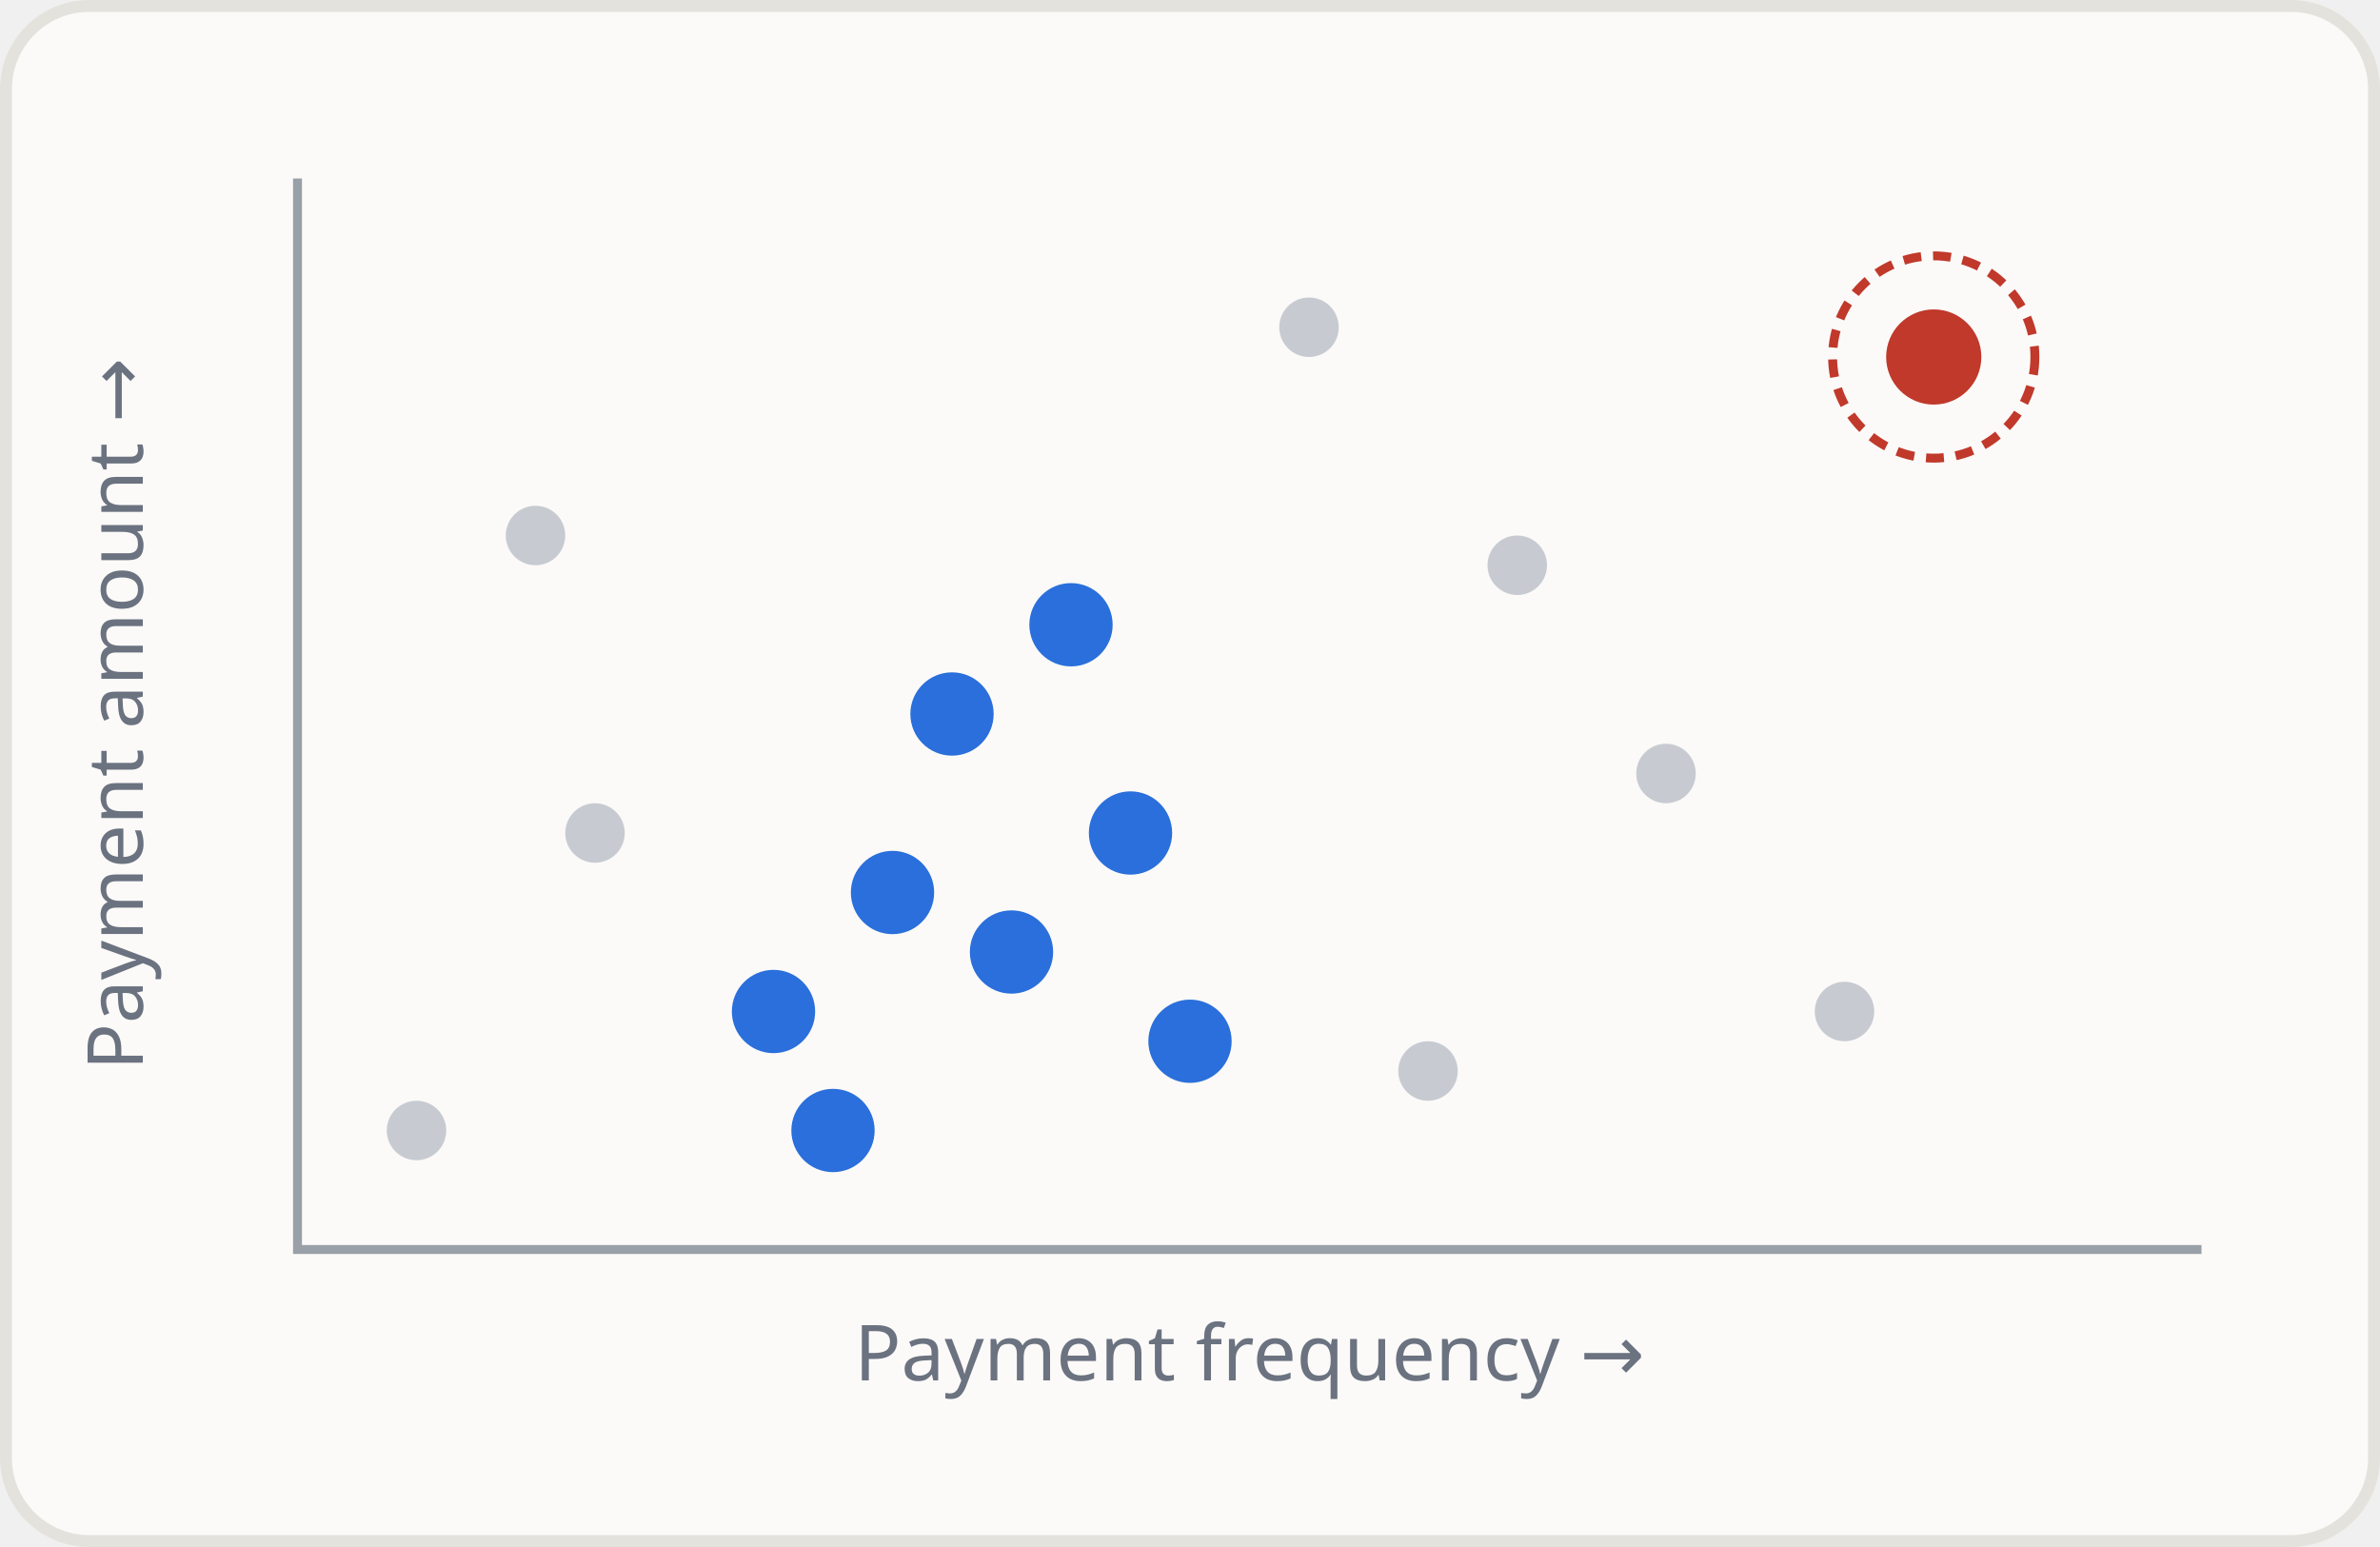
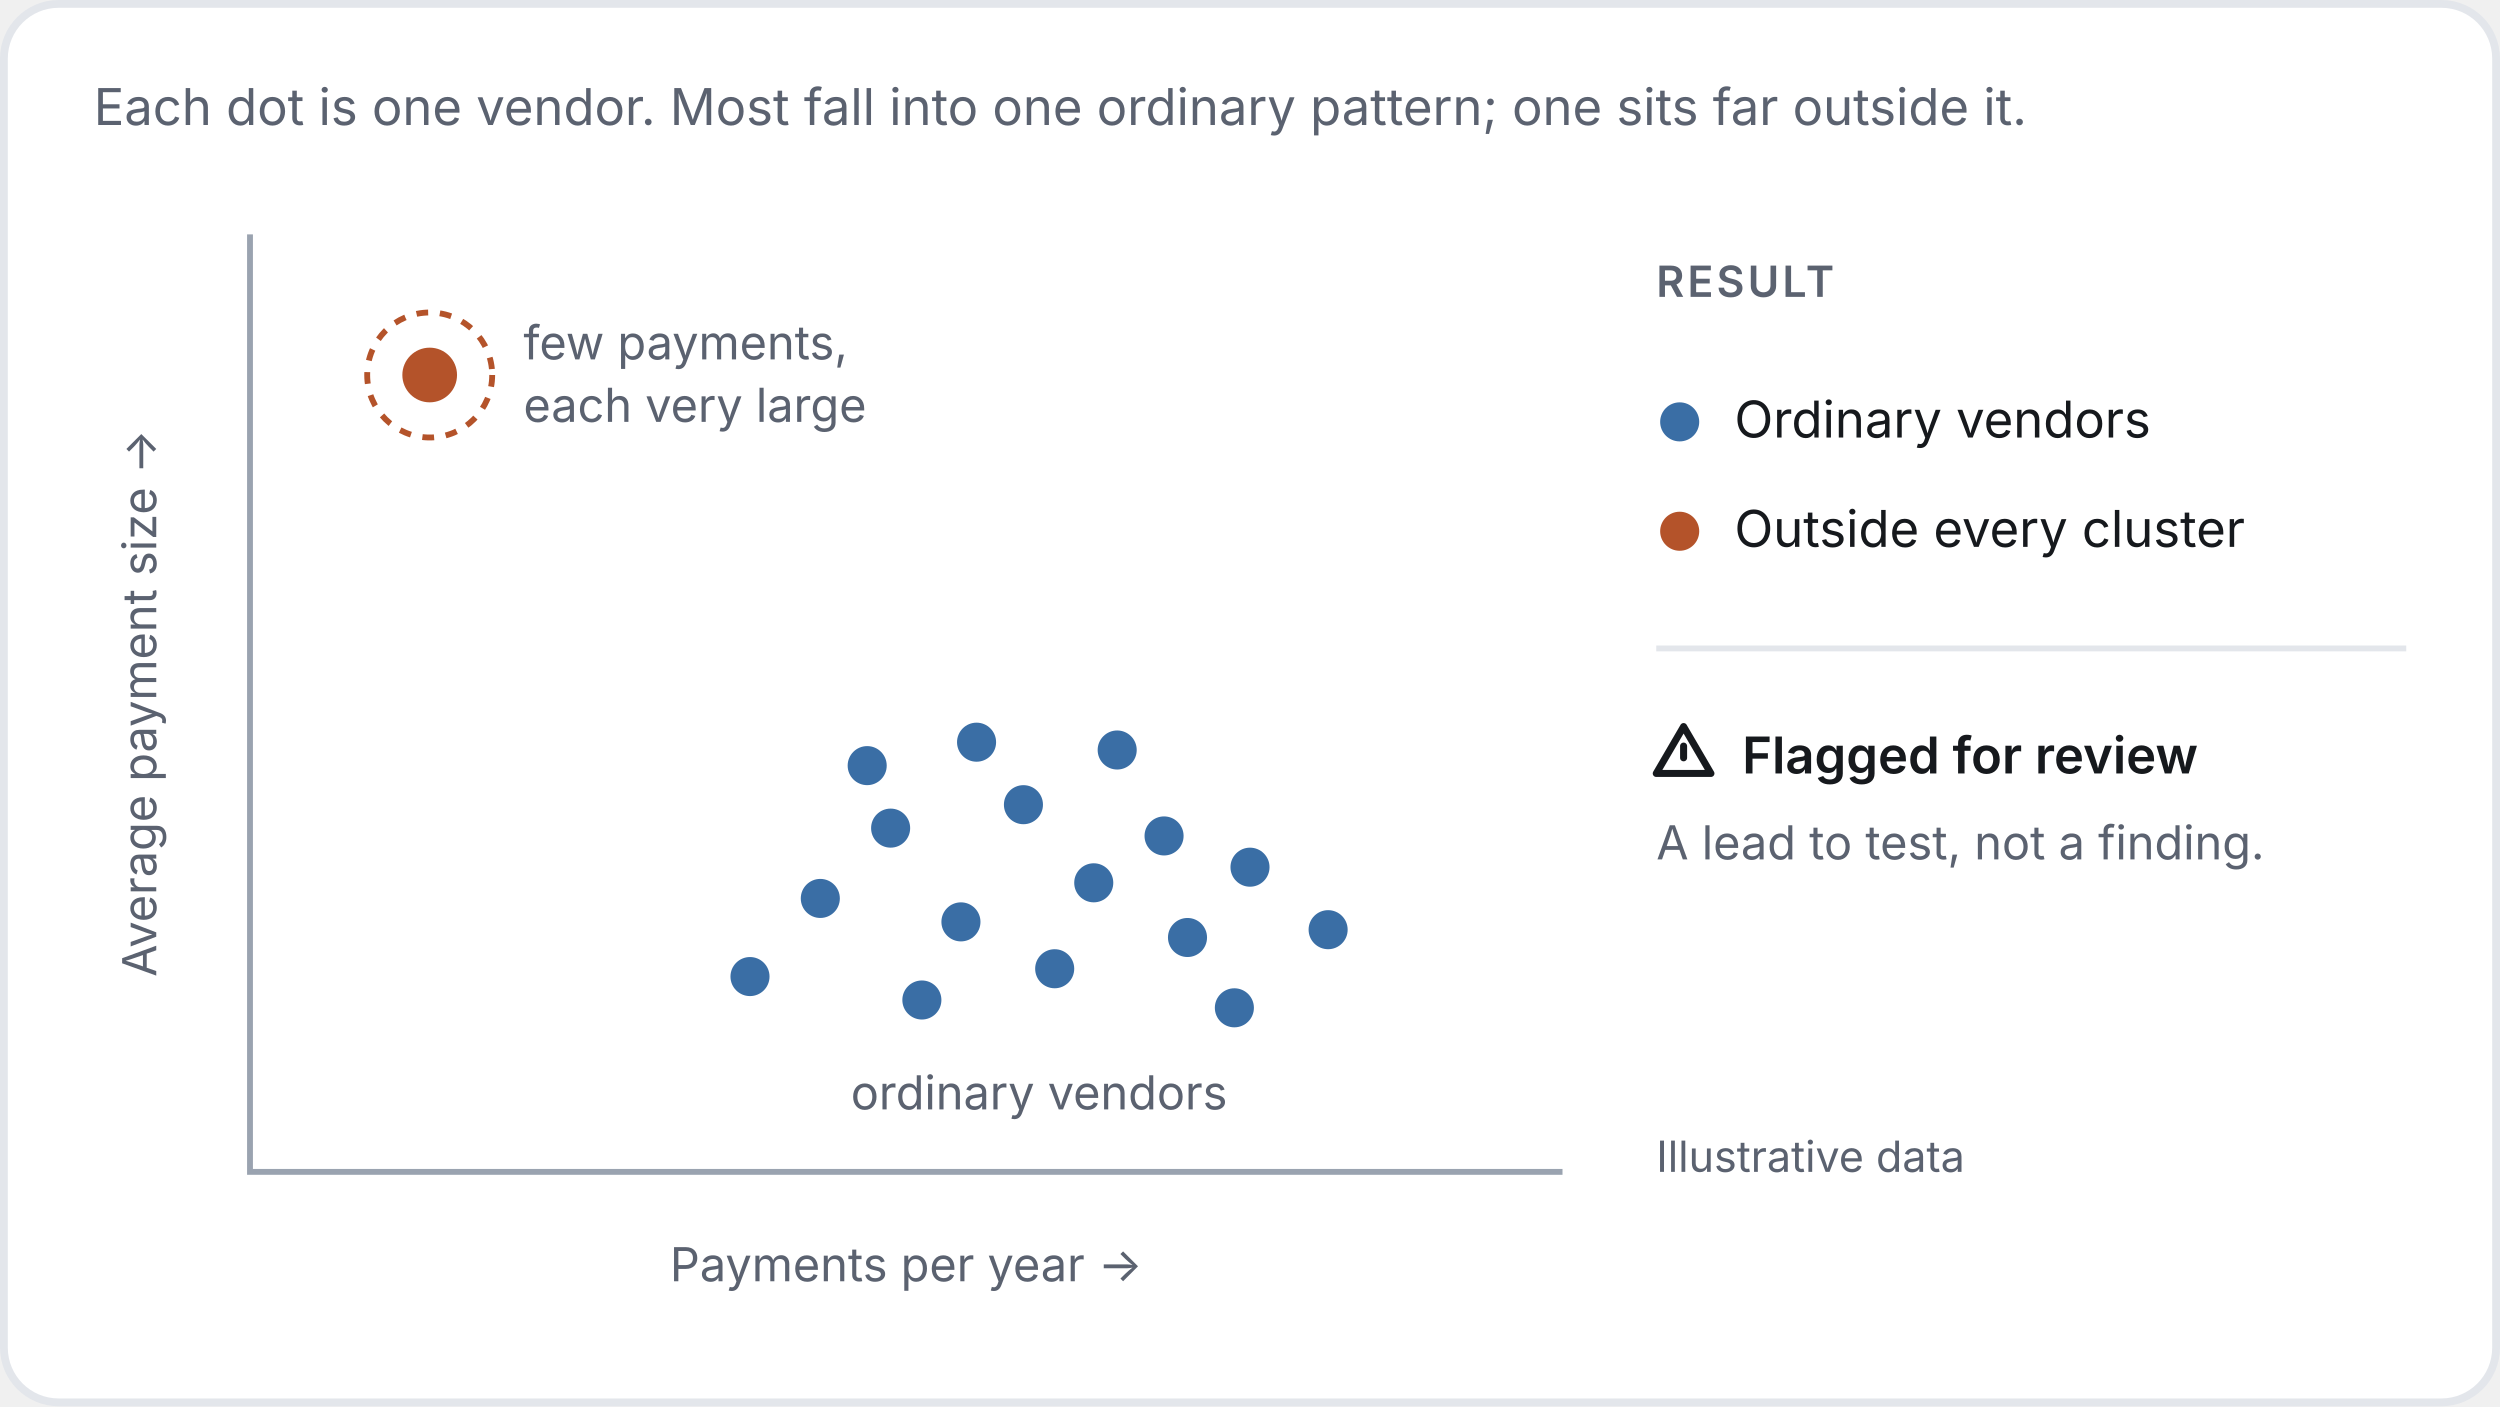
- <svg xmlns="http://www.w3.org/2000/svg" viewBox="0 0 400 260">
-   <rect x="1" y="1" width="398" height="258" rx="14" fill="#fbfaf8" stroke="#e4e2dc" stroke-width="2" />
-   <path d="M50 30 L50 210 L370 210" fill="none" stroke="#9aa0a8" stroke-width="1.5" />
-   <text x="210" y="232" text-anchor="middle" font-family="'Segoe UI', sans-serif" font-size="13" fill="#6b7280">Payment frequency →</text>
-   <text x="24" y="120" text-anchor="middle" font-family="'Segoe UI', sans-serif" font-size="13" fill="#6b7280" transform="rotate(-90 24 120)">Payment amount →</text>
-   <g fill="#c7cbd1">
-     <circle cx="90" cy="90" r="5" />
-     <circle cx="240" cy="180" r="5" />
-     <circle cx="280" cy="130" r="5" />
-     <circle cx="220" cy="55" r="5" />
-     <circle cx="100" cy="140" r="5" />
-     <circle cx="310" cy="170" r="5" />
-     <circle cx="70" cy="190" r="5" />
-     <circle cx="255" cy="95" r="5" />
+ <svg xmlns="http://www.w3.org/2000/svg" font-family="Inter, Segoe UI, Arial, sans-serif" viewBox="0 0 640 360" role="img" aria-label="Illustrative scatter plot of vendors by payments per year and average payment size. Most vendors form one ordinary cluster. One vendor sits far outside it, with few payments that are each very large, and is flagged for review.">
+   <rect x="1" y="1" width="638" height="358" rx="14" fill="#ffffff" stroke="#e3e6eb" stroke-width="2" />
+   <text x="24" y="32" font-size="13" fill="#5b6270">Each dot is one vendor. Most fall into one ordinary pattern; one sits far outside it.</text>
+   <path d="M 64 60 V 300 H 400" fill="none" stroke="#9aa3b0" stroke-width="1.5" />
+   <text x="232" y="328" font-size="12" fill="#5b6270" text-anchor="middle">Payments per year →</text>
+   <text x="40" y="180" font-size="12" fill="#5b6270" text-anchor="middle" transform="rotate(-90 40 180)">Average payment size →</text>
+   <g fill="#3a6ea5">
+     <circle cx="210" cy="230" r="5" />
+     <circle cx="228" cy="212" r="5" />
+     <circle cx="246" cy="236" r="5" />
+     <circle cx="262" cy="206" r="5" />
+     <circle cx="280" cy="226" r="5" />
+     <circle cx="298" cy="214" r="5" />
+     <circle cx="236" cy="256" r="5" />
+     <circle cx="270" cy="248" r="5" />
+     <circle cx="304" cy="240" r="5" />
+     <circle cx="320" cy="222" r="5" />
+     <circle cx="250" cy="190" r="5" />
+     <circle cx="286" cy="192" r="5" />
+     <circle cx="222" cy="196" r="5" />
+     <circle cx="316" cy="258" r="5" />
+     <circle cx="340" cy="238" r="5" />
+     <circle cx="192" cy="250" r="5" />
  </g>
-   <g fill="#2a6fdb">
-     <circle cx="130" cy="170" r="7" />
-     <circle cx="150" cy="150" r="7" />
-     <circle cx="140" cy="190" r="7" />
-     <circle cx="170" cy="160" r="7" />
-     <circle cx="190" cy="140" r="7" />
-     <circle cx="160" cy="120" r="7" />
-     <circle cx="200" cy="175" r="7" />
-     <circle cx="180" cy="105" r="7" />
-   </g>
-   <circle cx="325" cy="60" r="8" fill="#c0392b" />
-   <circle cx="325" cy="60" r="17" fill="none" stroke="#c0392b" stroke-width="1.5" stroke-dasharray="3 2" />
+   <text x="266" y="284" font-size="12" fill="#5b6270" text-anchor="middle">ordinary vendors</text>
+   <circle cx="110" cy="96" r="7" fill="#b4532a" />
+   <circle cx="110" cy="96" r="16" fill="none" stroke="#b4532a" stroke-width="1.5" stroke-dasharray="3 3" />
+   <text x="134" y="92" font-size="12" fill="#5b6270">few payments,</text>
+   <text x="134" y="108" font-size="12" fill="#5b6270">each very large</text>
+   <text x="424" y="76" font-size="11" font-weight="600" fill="#5b6270" letter-spacing="0.8">RESULT</text>
+   <circle cx="430" cy="108" r="5" fill="#3a6ea5" />
+   <text x="444" y="112" font-size="13" fill="#16191d">Ordinary vendors</text>
+   <circle cx="430" cy="136" r="5" fill="#b4532a" />
+   <text x="444" y="140" font-size="13" fill="#16191d">Outside every cluster</text>
+   <line x1="424" y1="166" x2="616" y2="166" stroke="#e3e6eb" stroke-width="1.5" />
+   <path d="M 424 198 l 7 -12 l 7 12 z" fill="none" stroke="#16191d" stroke-width="1.8" stroke-linejoin="round" />
+   <line x1="431" y1="191" x2="431" y2="194" stroke="#16191d" stroke-width="1.8" stroke-linecap="round" />
+   <text x="446" y="198" font-size="13" font-weight="600" fill="#16191d">Flagged for review</text>
+   <text x="424" y="220" font-size="12" fill="#5b6270">A lead to test, not a finding.</text>
+   <text x="424" y="300" font-size="11" fill="#5b6270">Illustrative data</text>
</svg>
